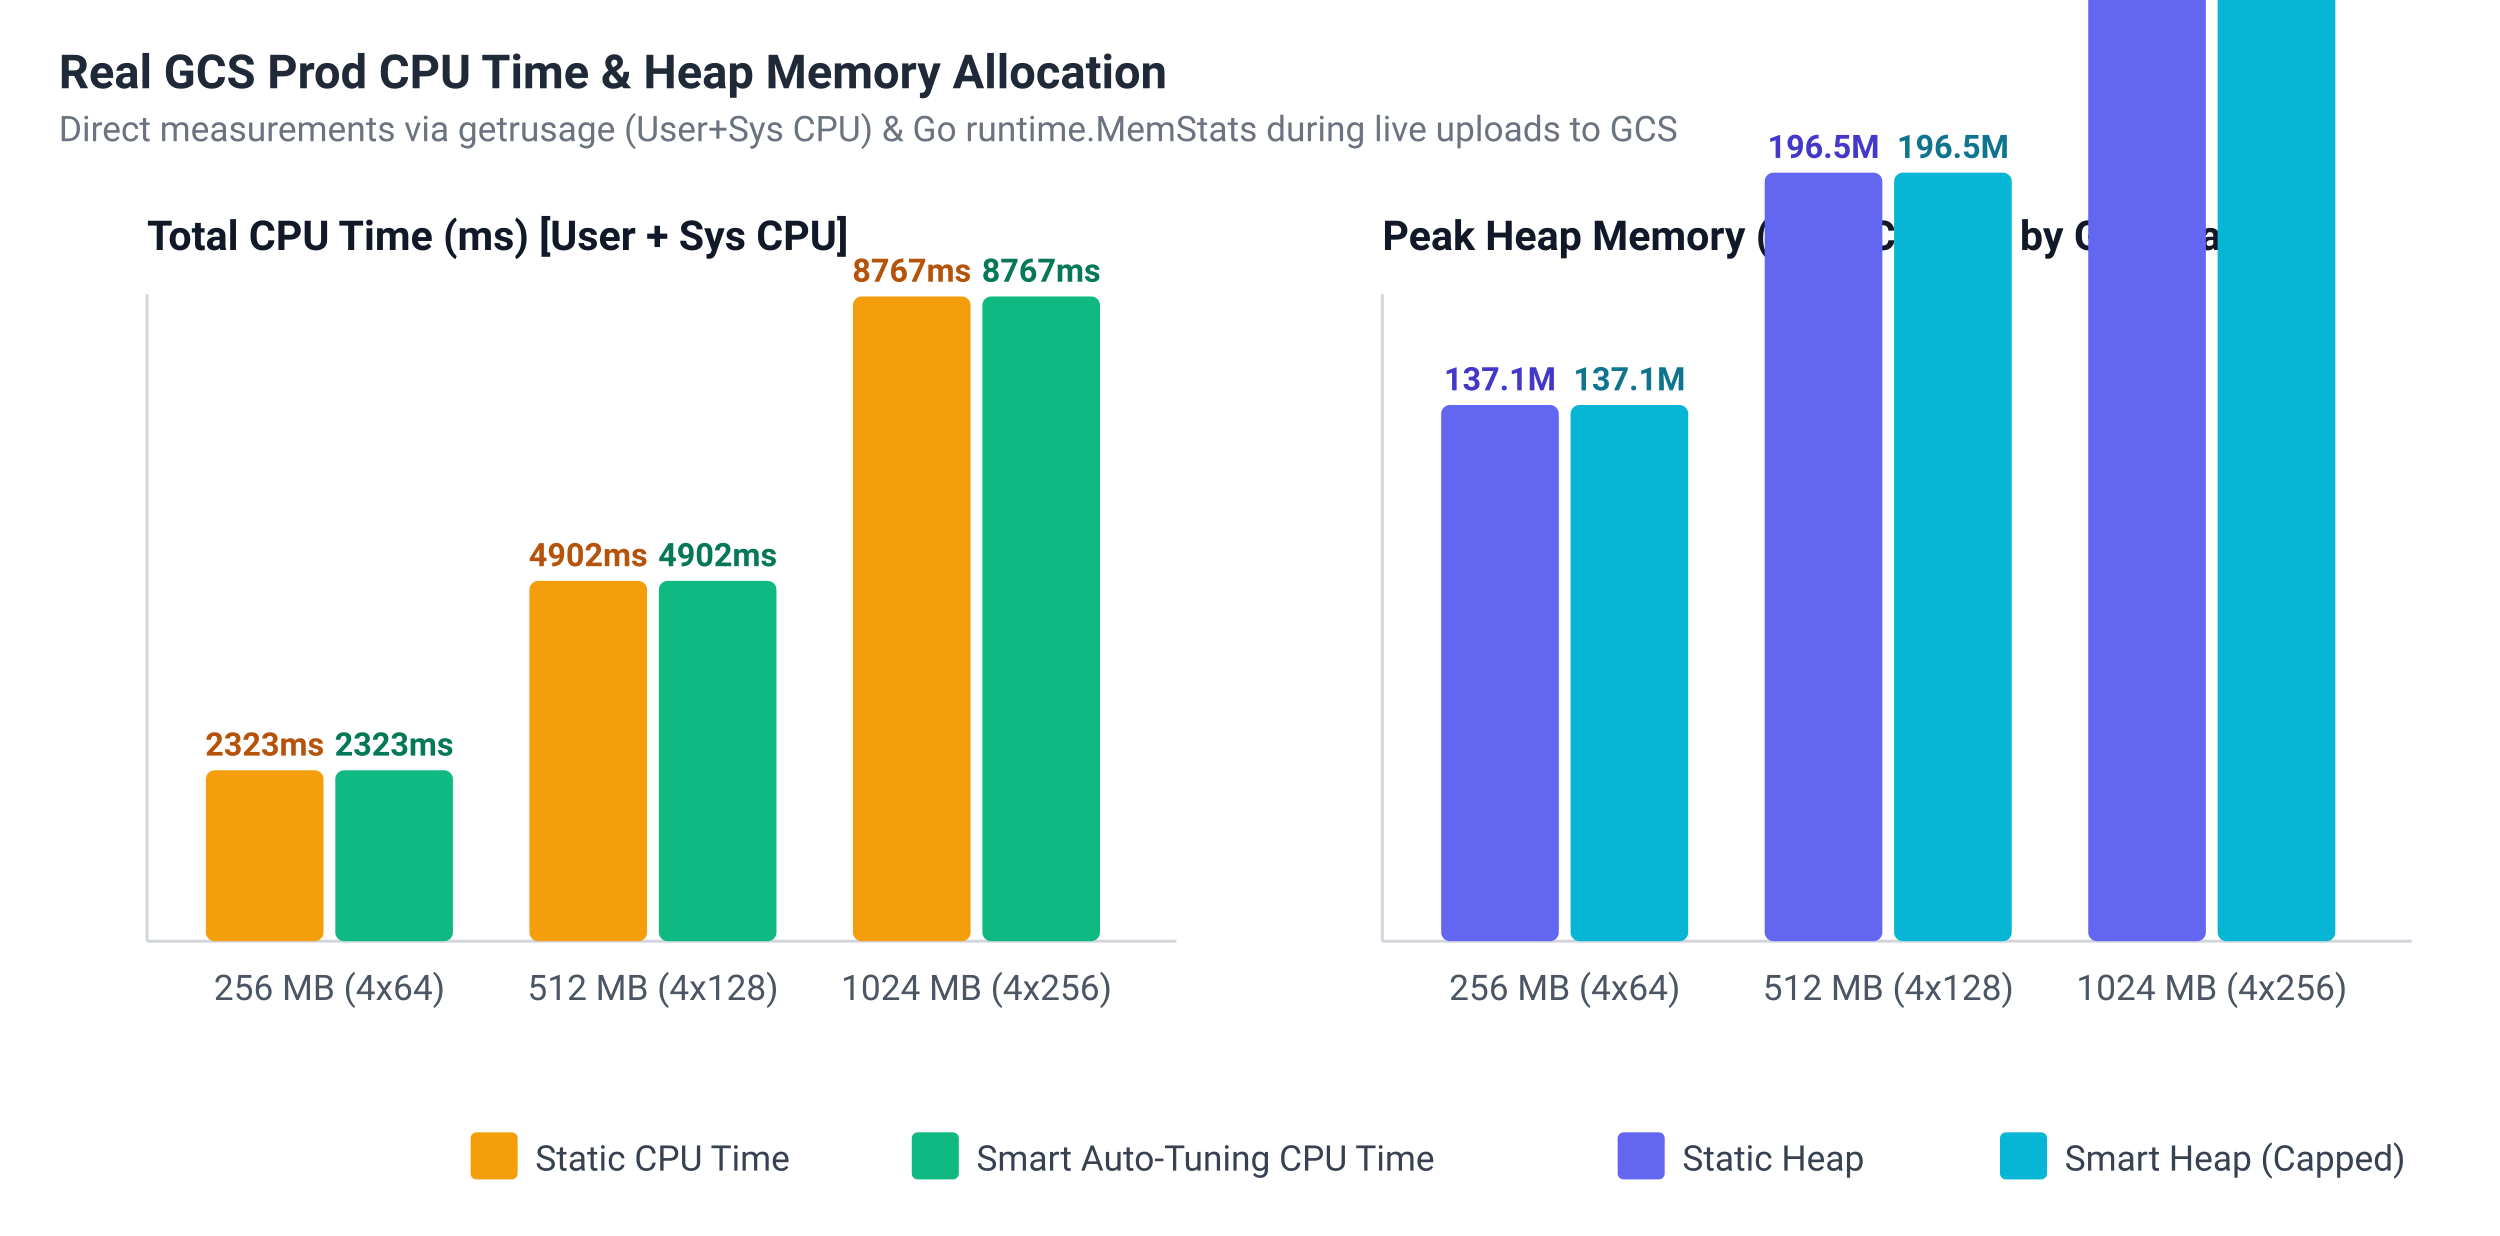
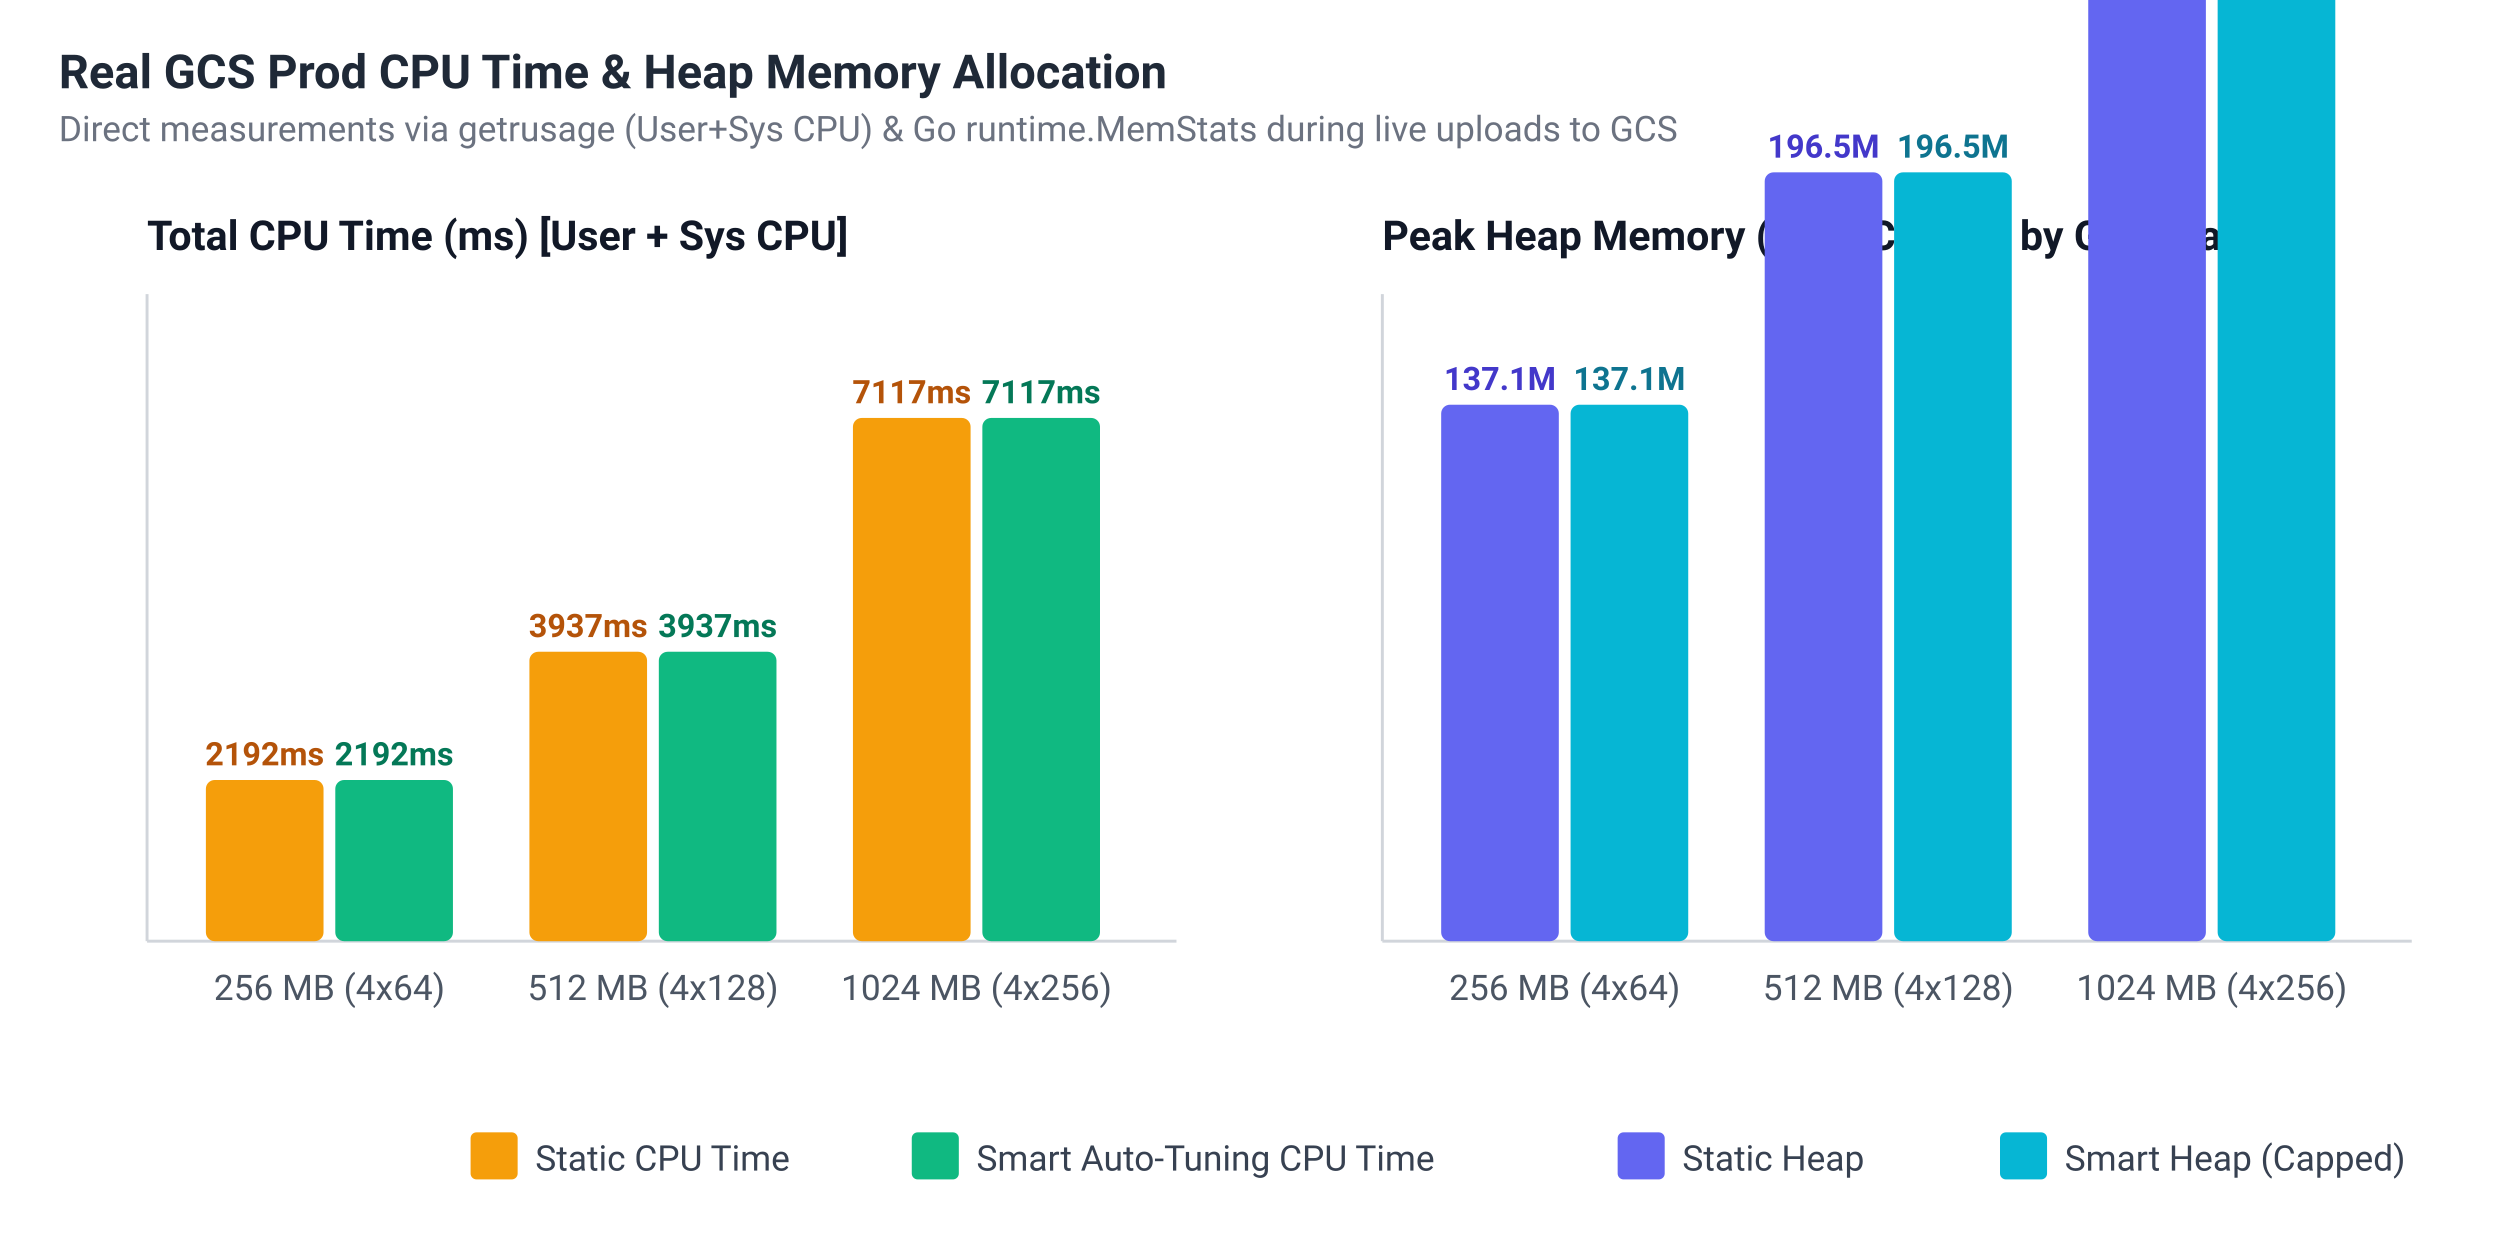
<svg xmlns="http://www.w3.org/2000/svg" width="850" height="420" style="background:#ffffff; font-family:-apple-system,BlinkMacSystemFont,Segoe UI,Roboto,sans-serif;">
  <style>
    .title { font-size: 16px; font-weight: bold; fill: #1f2937; }
    .subtitle { font-size: 12px; fill: #6b7280; }
    .axis { stroke: #d1d5db; stroke-width: 1; }
    .label { font-size: 12px; fill: #4b5563; }
    .val { font-size: 11px; font-weight: bold; }
    .legend { font-size: 12px; fill: #374151; }
  </style>
  <text x="20" y="30" class="title">Real GCS Prod CPU Time &amp; Heap Memory Allocation</text>
  <text x="20" y="48" class="subtitle">Direct measurements via getrusage (User+Sys CPU) &amp; Go runtime.MemStats during live uploads to GCS</text>
  <text x="50" y="85" style="font-size: 14px; font-weight: bold; fill: #111827;">Total CPU Time (ms) [User + Sys CPU]</text>
  <line x1="50" y1="320" x2="400" y2="320" class="axis" />
  <line x1="50" y1="100" x2="50" y2="320" class="axis" />
-   <rect x="70" y="261.9" width="40" height="58.1" fill="#f59e0b" rx="3" />
-   <text x="90" y="256.9" text-anchor="middle" class="val" fill="#b45309">2323ms</text>
-   <rect x="114" y="261.9" width="40" height="58.1" fill="#10b981" rx="3" />
-   <text x="134" y="256.9" text-anchor="middle" class="val" fill="#047857">2323ms</text>
+   <rect x="70" y="265.2" width="40" height="54.8" fill="#f59e0b" rx="3" />
+   <text x="90" y="260.2" text-anchor="middle" class="val" fill="#b45309">2192ms</text>
+   <rect x="114" y="265.2" width="40" height="54.8" fill="#10b981" rx="3" />
+   <text x="134" y="260.2" text-anchor="middle" class="val" fill="#047857">2192ms</text>
  <text x="112" y="340" text-anchor="middle" class="label">256 MB (4x64)</text>
-   <rect x="180" y="197.5" width="40" height="122.5" fill="#f59e0b" rx="3" />
-   <text x="200" y="192.5" text-anchor="middle" class="val" fill="#b45309">4902ms</text>
-   <rect x="224" y="197.5" width="40" height="122.5" fill="#10b981" rx="3" />
-   <text x="244" y="192.5" text-anchor="middle" class="val" fill="#047857">4902ms</text>
+   <rect x="180" y="221.6" width="40" height="98.4" fill="#f59e0b" rx="3" />
+   <text x="200" y="216.6" text-anchor="middle" class="val" fill="#b45309">3937ms</text>
+   <rect x="224" y="221.6" width="40" height="98.4" fill="#10b981" rx="3" />
+   <text x="244" y="216.6" text-anchor="middle" class="val" fill="#047857">3937ms</text>
  <text x="222" y="340" text-anchor="middle" class="label">512 MB (4x128)</text>
-   <rect x="290" y="100.8" width="40" height="219.2" fill="#f59e0b" rx="3" />
-   <text x="310" y="95.8" text-anchor="middle" class="val" fill="#b45309">8767ms</text>
-   <rect x="334" y="100.8" width="40" height="219.2" fill="#10b981" rx="3" />
-   <text x="354" y="95.8" text-anchor="middle" class="val" fill="#047857">8767ms</text>
+   <rect x="290" y="142.1" width="40" height="177.9" fill="#f59e0b" rx="3" />
+   <text x="310" y="137.1" text-anchor="middle" class="val" fill="#b45309">7117ms</text>
+   <rect x="334" y="142.1" width="40" height="177.9" fill="#10b981" rx="3" />
+   <text x="354" y="137.1" text-anchor="middle" class="val" fill="#047857">7117ms</text>
  <text x="332" y="340" text-anchor="middle" class="label">1024 MB (4x256)</text>
  <text x="470" y="85" style="font-size: 14px; font-weight: bold; fill: #111827;">Peak Heap Memory (MB) [Capped by Guardrail]</text>
  <line x1="470" y1="320" x2="820" y2="320" class="axis" />
  <line x1="470" y1="100" x2="470" y2="320" class="axis" />
-   <rect x="490" y="137.7" width="40" height="182.3" fill="#6366f1" rx="3" />
-   <text x="510" y="132.7" text-anchor="middle" class="val" fill="#4338ca">137.1M</text>
-   <rect x="534" y="137.7" width="40" height="182.3" fill="#06b6d4" rx="3" />
-   <text x="554" y="132.7" text-anchor="middle" class="val" fill="#0e7490">137.1M</text>
+   <rect x="490" y="137.6" width="40" height="182.4" fill="#6366f1" rx="3" />
+   <text x="510" y="132.6" text-anchor="middle" class="val" fill="#4338ca">137.1M</text>
+   <rect x="534" y="137.6" width="40" height="182.4" fill="#06b6d4" rx="3" />
+   <text x="554" y="132.6" text-anchor="middle" class="val" fill="#0e7490">137.1M</text>
  <text x="532" y="340" text-anchor="middle" class="label">256 MB (4x64)</text>
-   <rect x="600" y="58.7" width="40" height="261.3" fill="#6366f1" rx="3" />
-   <text x="620" y="53.7" text-anchor="middle" class="val" fill="#4338ca">196.5M</text>
-   <rect x="644" y="58.7" width="40" height="261.3" fill="#06b6d4" rx="3" />
-   <text x="664" y="53.7" text-anchor="middle" class="val" fill="#0e7490">196.5M</text>
+   <rect x="600" y="58.6" width="40" height="261.4" fill="#6366f1" rx="3" />
+   <text x="620" y="53.6" text-anchor="middle" class="val" fill="#4338ca">196.5M</text>
+   <rect x="644" y="58.6" width="40" height="261.4" fill="#06b6d4" rx="3" />
+   <text x="664" y="53.6" text-anchor="middle" class="val" fill="#0e7490">196.5M</text>
  <text x="642" y="340" text-anchor="middle" class="label">512 MB (4x128)</text>
  <rect x="710" y="-112.8" width="40" height="432.8" fill="#6366f1" rx="3" />
  <text x="730" y="-117.8" text-anchor="middle" class="val" fill="#4338ca">325.4M</text>
  <rect x="754" y="-112.8" width="40" height="432.8" fill="#06b6d4" rx="3" />
  <text x="774" y="-117.8" text-anchor="middle" class="val" fill="#0e7490">325.4M</text>
  <text x="752" y="340" text-anchor="middle" class="label">1024 MB (4x256)</text>
  <g transform="translate(160, 385)">
    <rect x="0" y="0" width="16" height="16" fill="#f59e0b" rx="2" />
    <text x="22" y="13" class="legend">Static CPU Time</text>
    <rect x="150" y="0" width="16" height="16" fill="#10b981" rx="2" />
    <text x="172" y="13" class="legend">Smart Auto-Tuning CPU Time</text>
    <rect x="390" y="0" width="16" height="16" fill="#6366f1" rx="2" />
    <text x="412" y="13" class="legend">Static Heap</text>
    <rect x="520" y="0" width="16" height="16" fill="#06b6d4" rx="2" />
    <text x="542" y="13" class="legend">Smart Heap (Capped)</text>
  </g>
</svg>
